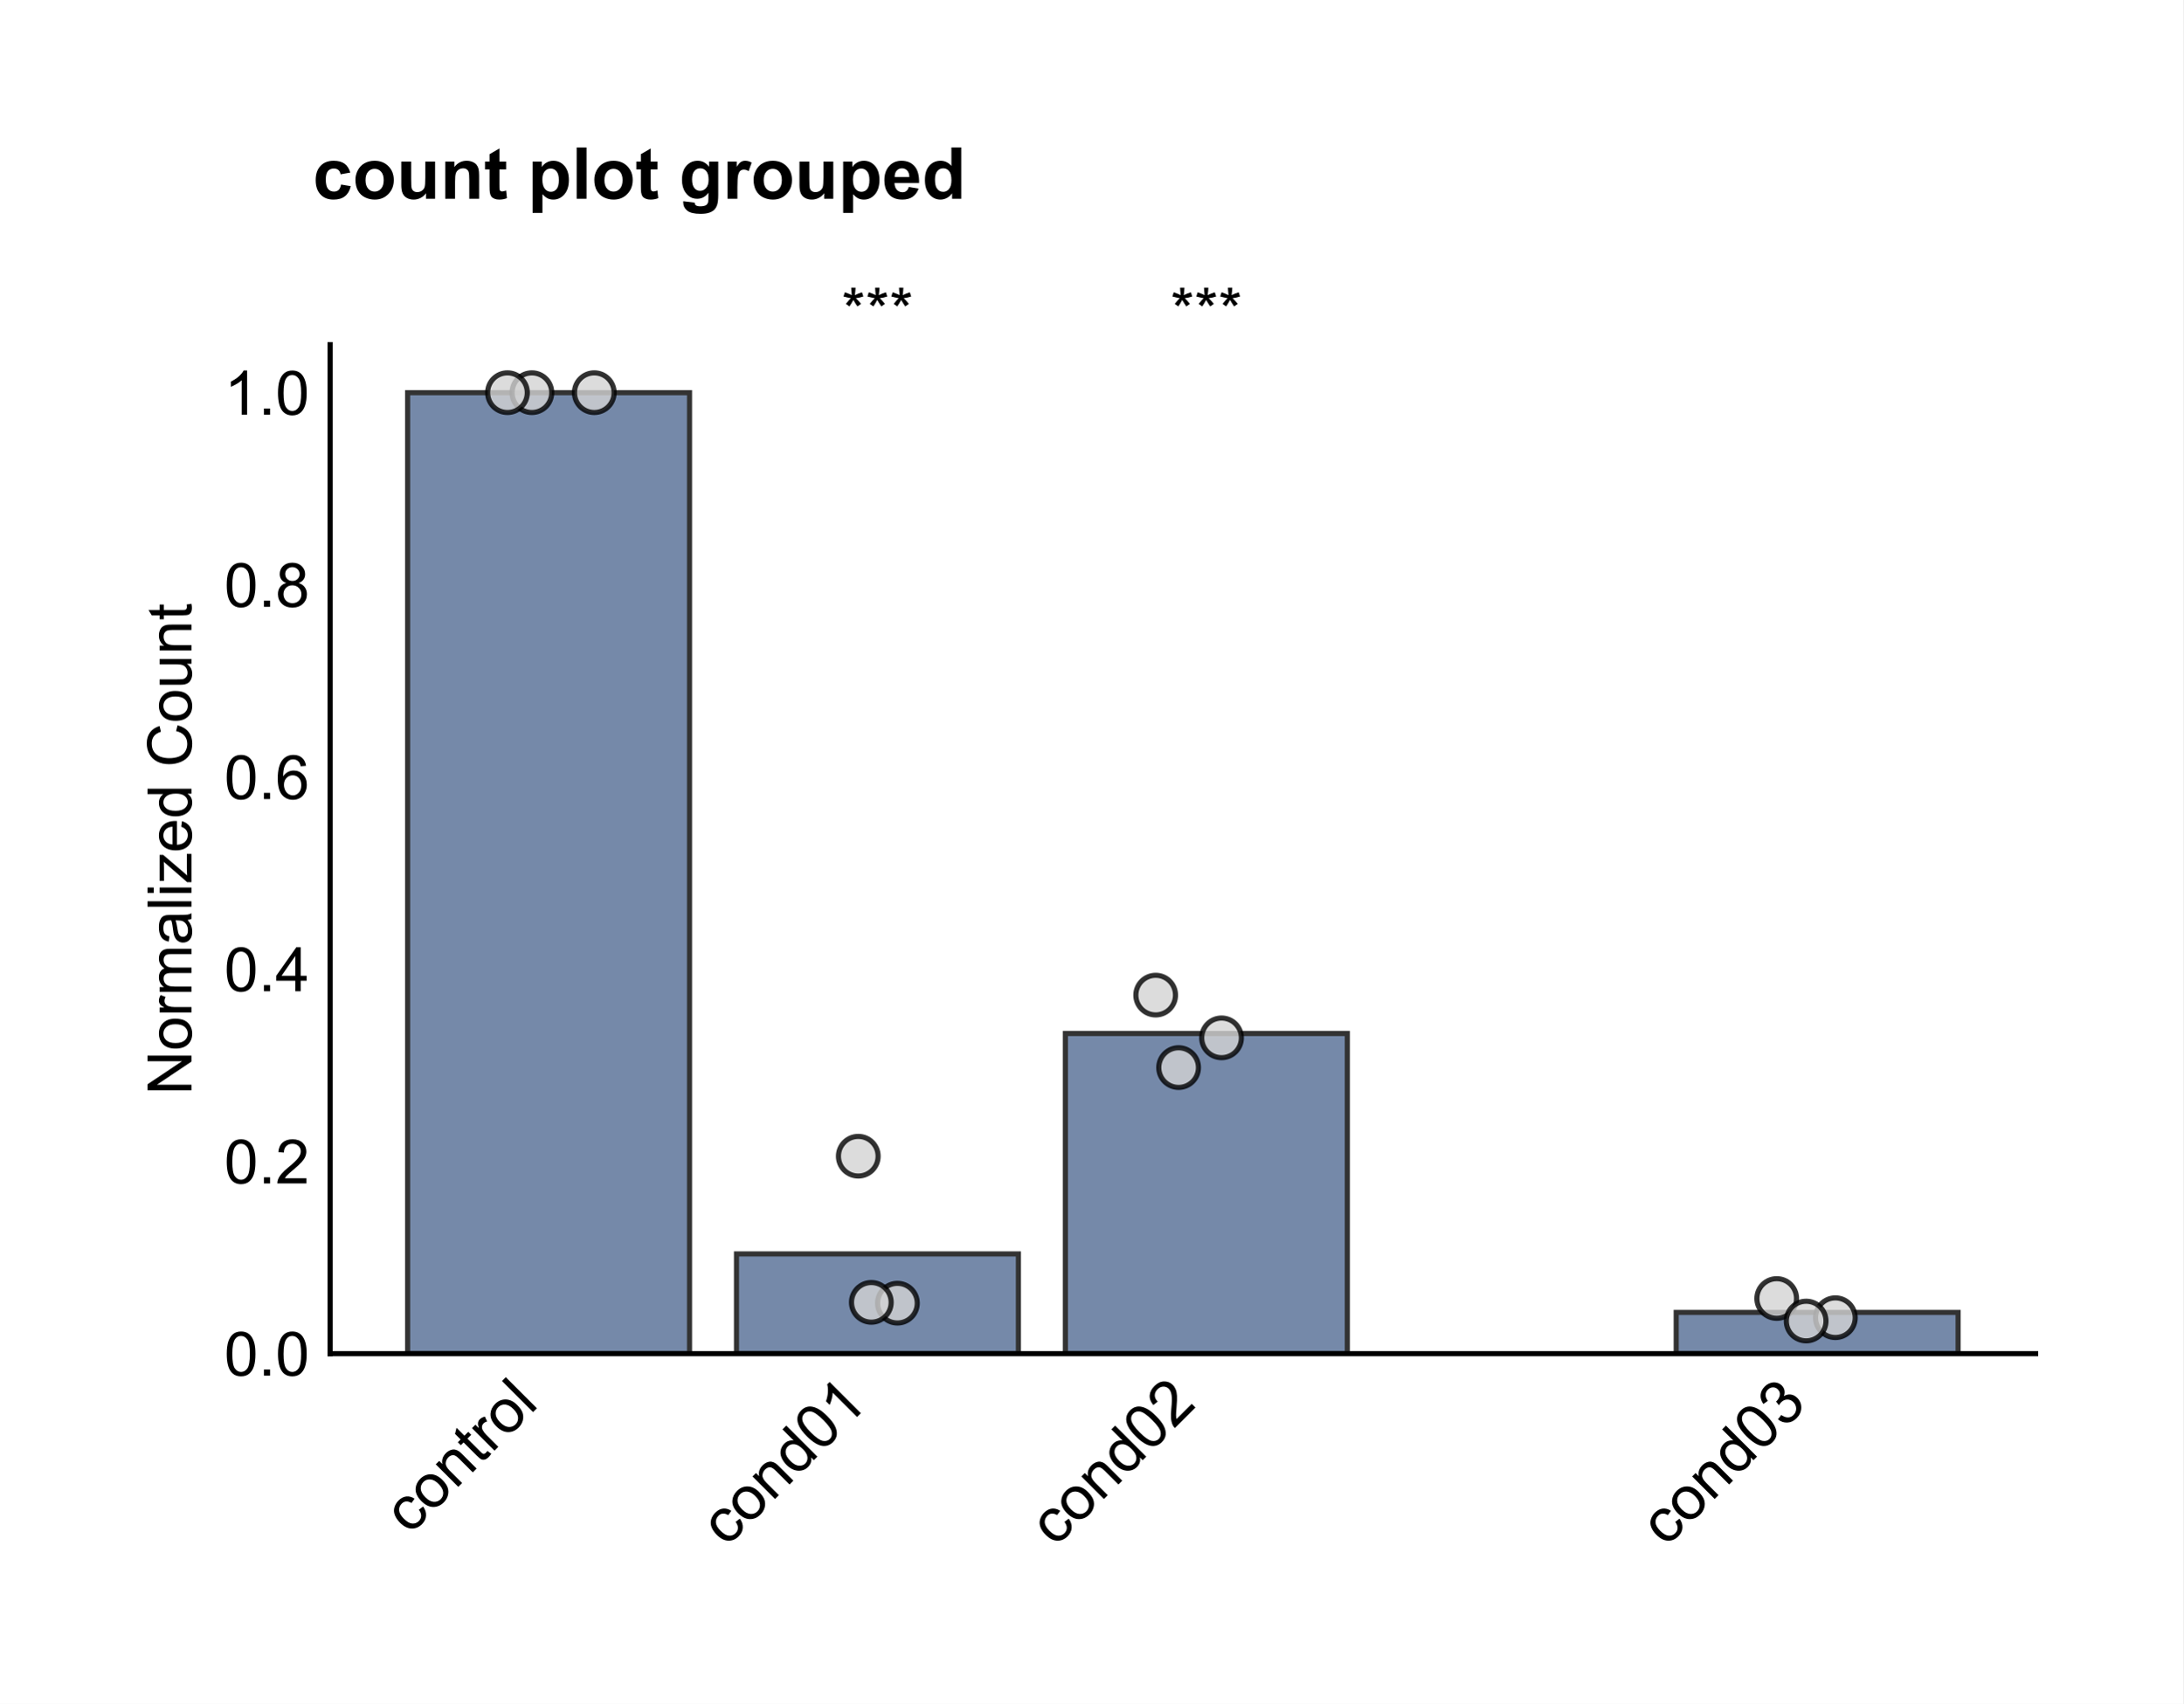
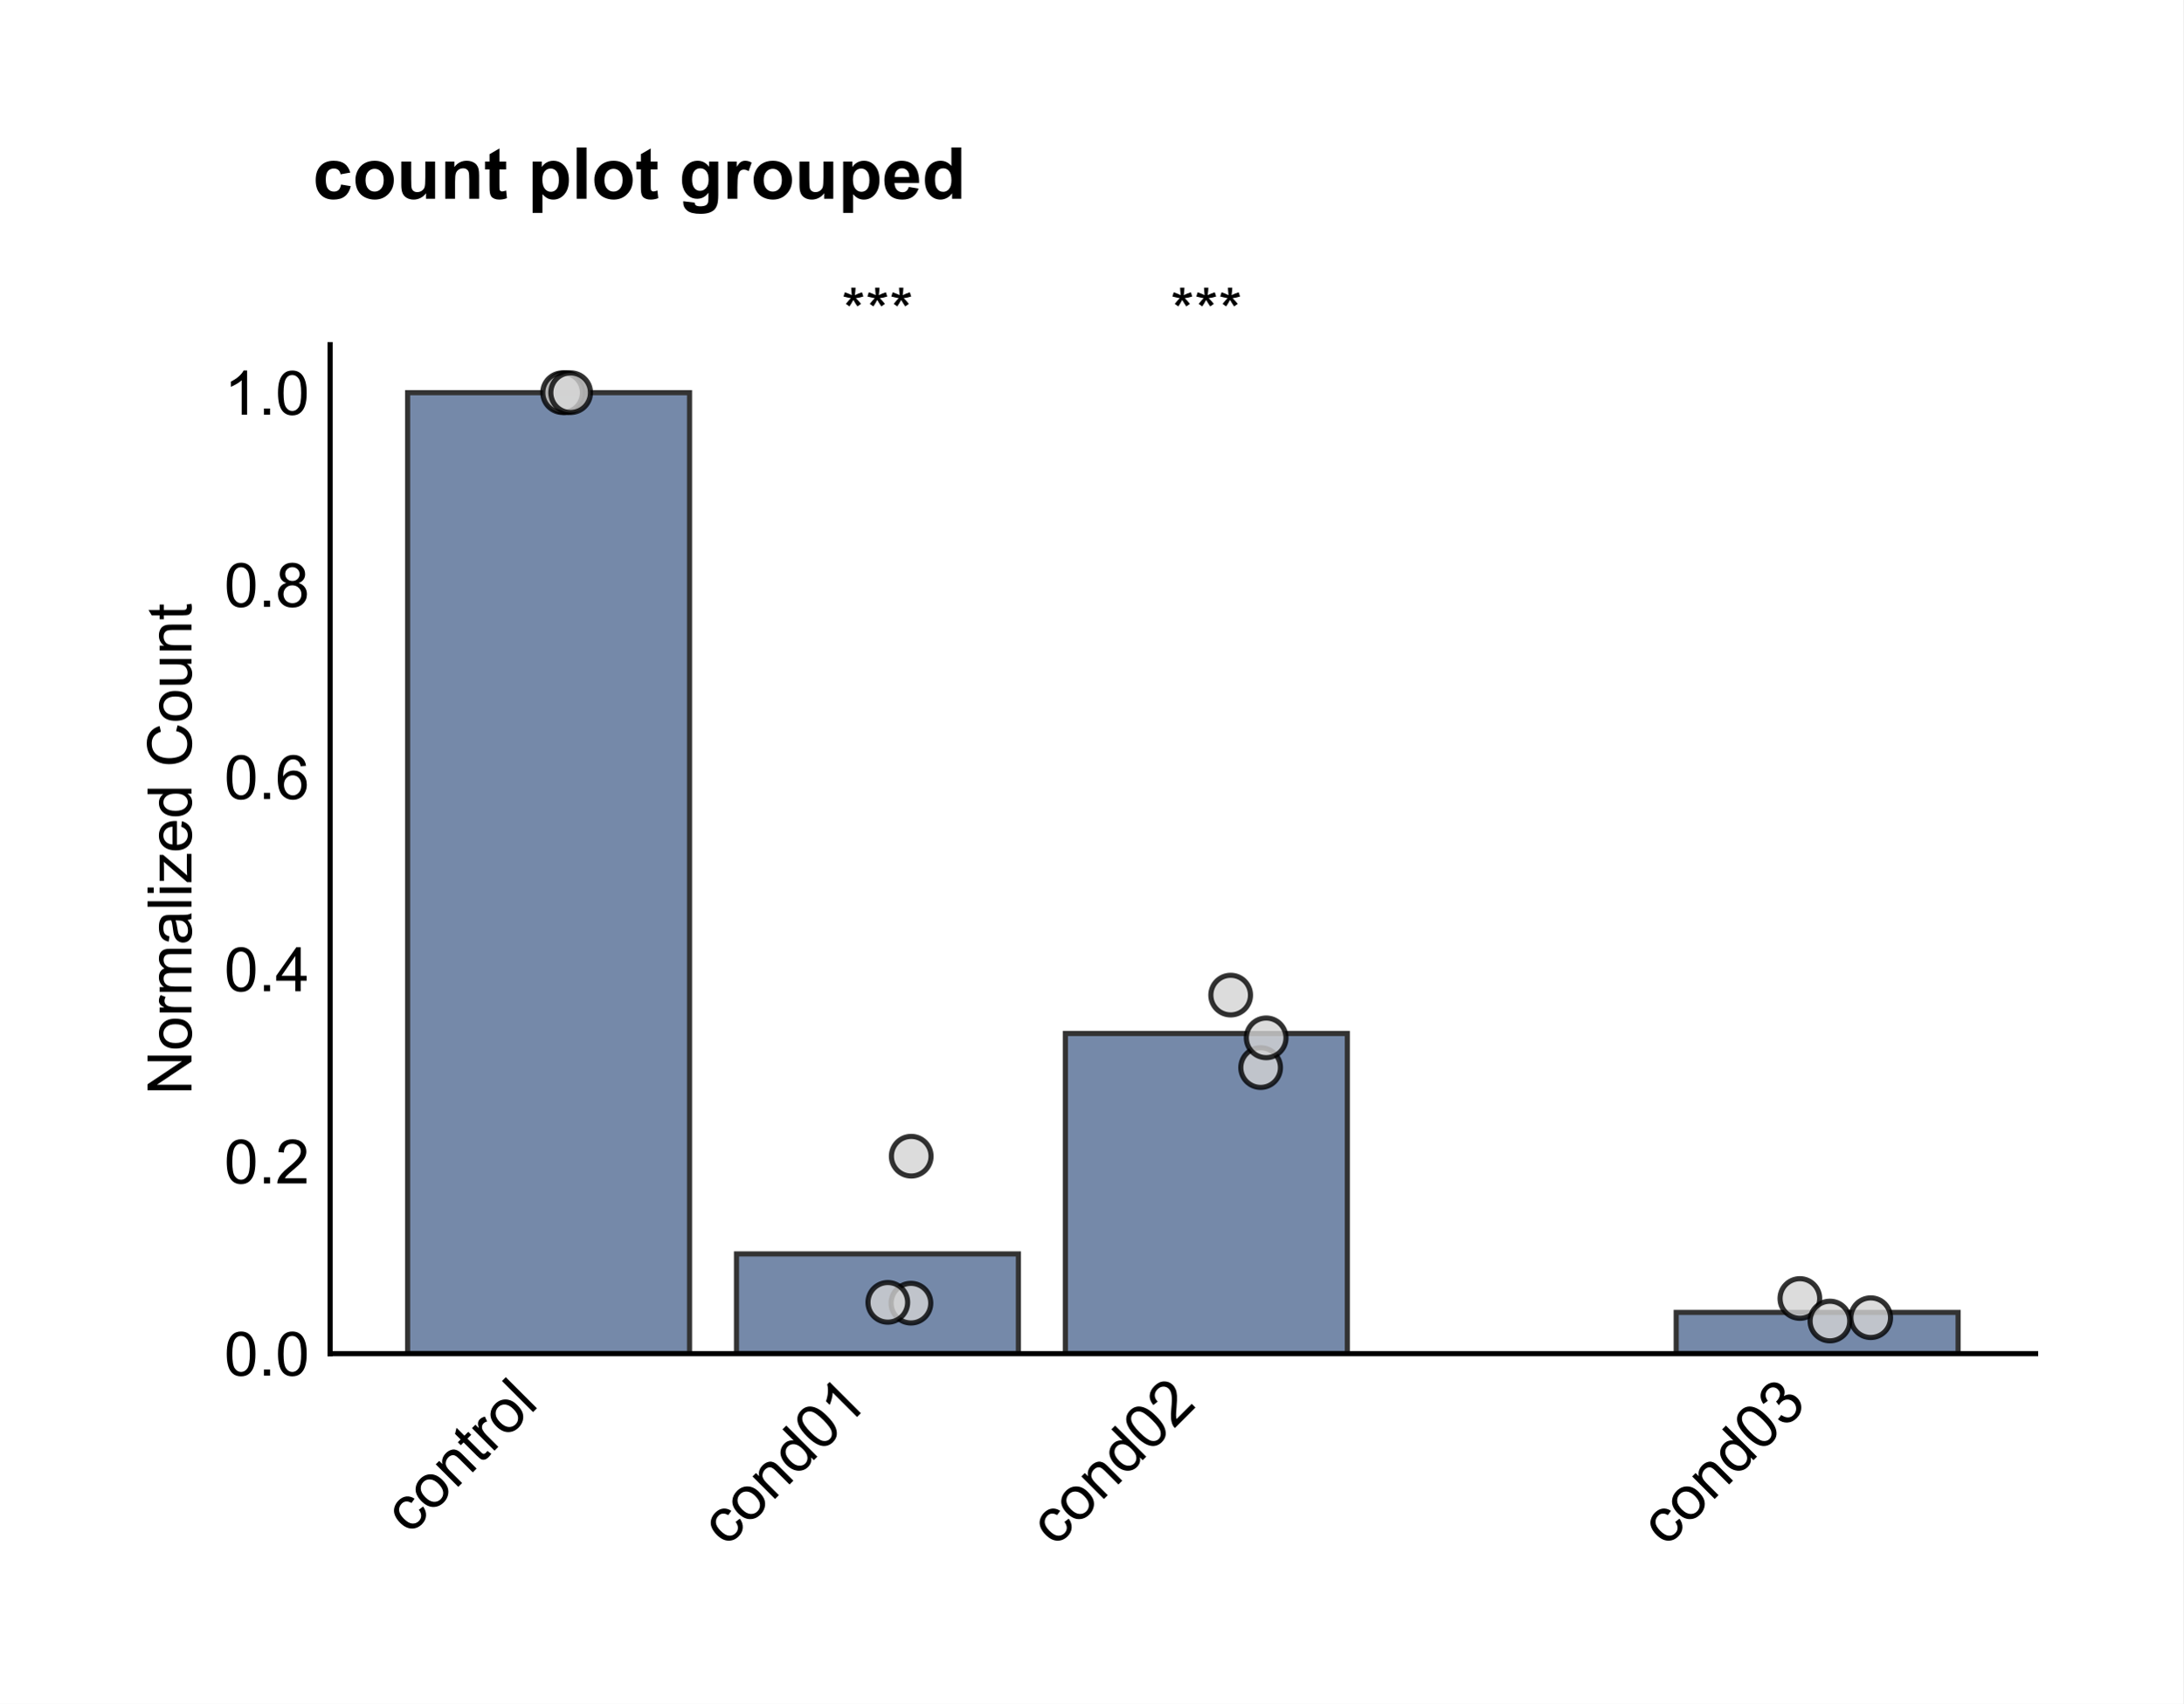
<svg xmlns="http://www.w3.org/2000/svg" xmlns:xlink="http://www.w3.org/1999/xlink" width="213.149pt" height="166.409pt" viewBox="0 0 213.149 166.409" version="1.1">
  <defs>
    <style type="text/css">*{stroke-linejoin: round; stroke-linecap: butt}</style>
  </defs>
  <g id="figure_1">
    <g id="patch_1">
      <path d="M 0 166.409 L 213.149 166.409 L 213.149 0 L 0 0 z " style="fill: #ffffff" />
    </g>
    <g id="axes_1">
      <g id="patch_2">
        <path d="M 32.227 132.211 L 198.749 132.211 L 198.749 33.658 L 32.227 33.658 z " style="fill: #ffffff" />
      </g>
      <g id="patch_3">
-         <path d="M 39.796 132.211 L 67.321 132.211 L 67.321 38.351 L 39.796 38.351 z " clip-path="url(#p07a113eefe)" style="fill: #526c94; opacity: 0.8; stroke: #000000; stroke-width: 0.5; stroke-linejoin: miter" />
+         <path d="M 39.796 132.211 L 67.321 132.211 L 67.321 38.351 L 39.796 38.351 z " clip-path="url(#p069a0d0b6a)" style="fill: #526c94; opacity: 0.8; stroke: #000000; stroke-width: 0.5; stroke-linejoin: miter" />
      </g>
      <g id="patch_4">
-         <path d="M 71.908 132.211 L 99.432 132.211 L 99.432 122.469 L 71.908 122.469 z " clip-path="url(#p07a113eefe)" style="fill: #526c94; opacity: 0.8; stroke: #000000; stroke-width: 0.5; stroke-linejoin: miter" />
+         <path d="M 71.908 132.211 L 99.432 132.211 L 99.432 122.469 L 71.908 122.469 z " clip-path="url(#p069a0d0b6a)" style="fill: #526c94; opacity: 0.8; stroke: #000000; stroke-width: 0.5; stroke-linejoin: miter" />
      </g>
      <g id="patch_5">
-         <path d="M 104.02 132.211 L 131.544 132.211 L 131.544 100.942 L 104.02 100.942 z " clip-path="url(#p07a113eefe)" style="fill: #526c94; opacity: 0.8; stroke: #000000; stroke-width: 0.5; stroke-linejoin: miter" />
+         <path d="M 104.02 132.211 L 131.544 132.211 L 131.544 100.942 L 104.02 100.942 z " clip-path="url(#p069a0d0b6a)" style="fill: #526c94; opacity: 0.8; stroke: #000000; stroke-width: 0.5; stroke-linejoin: miter" />
      </g>
      <g id="patch_6">
-         <path d="M 163.655 132.211 L 191.18 132.211 L 191.18 128.183 L 163.655 128.183 z " clip-path="url(#p07a113eefe)" style="fill: #526c94; opacity: 0.8; stroke: #000000; stroke-width: 0.5; stroke-linejoin: miter" />
+         <path d="M 163.655 132.211 L 191.18 132.211 L 191.18 128.183 L 163.655 128.183 z " clip-path="url(#p069a0d0b6a)" style="fill: #526c94; opacity: 0.8; stroke: #000000; stroke-width: 0.5; stroke-linejoin: miter" />
      </g>
      <g id="matplotlib.axis_1">
        <g id="xtick_1">
          <g id="line2d_1" />
          <g id="text_1">
            <g transform="translate(39.98202 149.9812) rotate(-45) scale(0.06 -0.06)">
              <defs>
                <path id="ArialMT-63" d="M 2588 1216 L 3141 1144 Q 3050 572 2676 248 Q 2303 -75 1759 -75 Q 1078 -75 664 370 Q 250 816 250 1647 Q 250 2184 428 2587 Q 606 2991 970 3192 Q 1334 3394 1763 3394 Q 2303 3394 2647 3120 Q 2991 2847 3088 2344 L 2541 2259 Q 2463 2594 2264 2762 Q 2066 2931 1784 2931 Q 1359 2931 1093 2626 Q 828 2322 828 1663 Q 828 994 1084 691 Q 1341 388 1753 388 Q 2084 388 2306 591 Q 2528 794 2588 1216 z " transform="scale(0.015625)" />
                <path id="ArialMT-6f" d="M 213 1659 Q 213 2581 725 3025 Q 1153 3394 1769 3394 Q 2453 3394 2887 2945 Q 3322 2497 3322 1706 Q 3322 1066 3130 698 Q 2938 331 2570 128 Q 2203 -75 1769 -75 Q 1072 -75 642 372 Q 213 819 213 1659 z M 791 1659 Q 791 1022 1069 705 Q 1347 388 1769 388 Q 2188 388 2466 706 Q 2744 1025 2744 1678 Q 2744 2294 2464 2611 Q 2184 2928 1769 2928 Q 1347 2928 1069 2612 Q 791 2297 791 1659 z " transform="scale(0.015625)" />
                <path id="ArialMT-6e" d="M 422 0 L 422 3319 L 928 3319 L 928 2847 Q 1294 3394 1984 3394 Q 2284 3394 2536 3286 Q 2788 3178 2913 3003 Q 3038 2828 3088 2588 Q 3119 2431 3119 2041 L 3119 0 L 2556 0 L 2556 2019 Q 2556 2363 2490 2533 Q 2425 2703 2258 2804 Q 2091 2906 1866 2906 Q 1506 2906 1245 2678 Q 984 2450 984 1813 L 984 0 L 422 0 z " transform="scale(0.015625)" />
                <path id="ArialMT-74" d="M 1650 503 L 1731 6 Q 1494 -44 1306 -44 Q 1000 -44 831 53 Q 663 150 594 308 Q 525 466 525 972 L 525 2881 L 113 2881 L 113 3319 L 525 3319 L 525 4141 L 1084 4478 L 1084 3319 L 1650 3319 L 1650 2881 L 1084 2881 L 1084 941 Q 1084 700 1114 631 Q 1144 563 1211 522 Q 1278 481 1403 481 Q 1497 481 1650 503 z " transform="scale(0.015625)" />
                <path id="ArialMT-72" d="M 416 0 L 416 3319 L 922 3319 L 922 2816 Q 1116 3169 1280 3281 Q 1444 3394 1641 3394 Q 1925 3394 2219 3213 L 2025 2691 Q 1819 2813 1613 2813 Q 1428 2813 1281 2702 Q 1134 2591 1072 2394 Q 978 2094 978 1738 L 978 0 L 416 0 z " transform="scale(0.015625)" />
                <path id="ArialMT-6c" d="M 409 0 L 409 4581 L 972 4581 L 972 0 L 409 0 z " transform="scale(0.015625)" />
              </defs>
              <use xlink:href="#ArialMT-63" />
              <use xlink:href="#ArialMT-6f" transform="translate(50 0)" />
              <use xlink:href="#ArialMT-6e" transform="translate(105.6152 0)" />
              <use xlink:href="#ArialMT-74" transform="translate(161.2305 0)" />
              <use xlink:href="#ArialMT-72" transform="translate(189.0137 0)" />
              <use xlink:href="#ArialMT-6f" transform="translate(222.3145 0)" />
              <use xlink:href="#ArialMT-6c" transform="translate(277.9297 0)" />
            </g>
          </g>
        </g>
        <g id="xtick_2">
          <g id="line2d_2" />
          <g id="text_2">
            <g transform="translate(70.909 151.1659) rotate(-45) scale(0.06 -0.06)">
              <defs>
                <path id="ArialMT-64" d="M 2575 0 L 2575 419 Q 2259 -75 1647 -75 Q 1250 -75 917 144 Q 584 363 401 755 Q 219 1147 219 1656 Q 219 2153 384 2558 Q 550 2963 881 3178 Q 1213 3394 1622 3394 Q 1922 3394 2156 3267 Q 2391 3141 2538 2938 L 2538 4581 L 3097 4581 L 3097 0 L 2575 0 z M 797 1656 Q 797 1019 1065 703 Q 1334 388 1700 388 Q 2069 388 2326 689 Q 2584 991 2584 1609 Q 2584 2291 2321 2609 Q 2059 2928 1675 2928 Q 1300 2928 1048 2622 Q 797 2316 797 1656 z " transform="scale(0.015625)" />
                <path id="ArialMT-30" d="M 266 2259 Q 266 3072 433 3567 Q 600 4063 929 4331 Q 1259 4600 1759 4600 Q 2128 4600 2406 4451 Q 2684 4303 2865 4023 Q 3047 3744 3150 3342 Q 3253 2941 3253 2259 Q 3253 1453 3087 958 Q 2922 463 2592 192 Q 2263 -78 1759 -78 Q 1097 -78 719 397 Q 266 969 266 2259 z M 844 2259 Q 844 1131 1108 757 Q 1372 384 1759 384 Q 2147 384 2411 759 Q 2675 1134 2675 2259 Q 2675 3391 2411 3762 Q 2147 4134 1753 4134 Q 1366 4134 1134 3806 Q 844 3388 844 2259 z " transform="scale(0.015625)" />
                <path id="ArialMT-31" d="M 2384 0 L 1822 0 L 1822 3584 Q 1619 3391 1289 3197 Q 959 3003 697 2906 L 697 3450 Q 1169 3672 1522 3987 Q 1875 4303 2022 4600 L 2384 4600 L 2384 0 z " transform="scale(0.015625)" />
              </defs>
              <use xlink:href="#ArialMT-63" />
              <use xlink:href="#ArialMT-6f" transform="translate(50 0)" />
              <use xlink:href="#ArialMT-6e" transform="translate(105.6152 0)" />
              <use xlink:href="#ArialMT-64" transform="translate(161.2305 0)" />
              <use xlink:href="#ArialMT-30" transform="translate(216.8457 0)" />
              <use xlink:href="#ArialMT-31" transform="translate(272.4609 0)" />
            </g>
          </g>
        </g>
        <g id="xtick_3">
          <g id="line2d_3" />
          <g id="text_3">
            <g transform="translate(103.0206 151.1659) rotate(-45) scale(0.06 -0.06)">
              <defs>
                <path id="ArialMT-32" d="M 3222 541 L 3222 0 L 194 0 Q 188 203 259 391 Q 375 700 629 1000 Q 884 1300 1366 1694 Q 2113 2306 2375 2664 Q 2638 3022 2638 3341 Q 2638 3675 2398 3904 Q 2159 4134 1775 4134 Q 1369 4134 1125 3890 Q 881 3647 878 3216 L 300 3275 Q 359 3922 746 4261 Q 1134 4600 1788 4600 Q 2447 4600 2831 4234 Q 3216 3869 3216 3328 Q 3216 3053 3103 2787 Q 2991 2522 2730 2228 Q 2469 1934 1863 1422 Q 1356 997 1212 845 Q 1069 694 975 541 L 3222 541 z " transform="scale(0.015625)" />
              </defs>
              <use xlink:href="#ArialMT-63" />
              <use xlink:href="#ArialMT-6f" transform="translate(50 0)" />
              <use xlink:href="#ArialMT-6e" transform="translate(105.6152 0)" />
              <use xlink:href="#ArialMT-64" transform="translate(161.2305 0)" />
              <use xlink:href="#ArialMT-30" transform="translate(216.8457 0)" />
              <use xlink:href="#ArialMT-32" transform="translate(272.4609 0)" />
            </g>
          </g>
        </g>
        <g id="xtick_4">
          <g id="line2d_4" />
          <g id="text_4">
            <g transform="translate(162.6564 151.1659) rotate(-45) scale(0.06 -0.06)">
              <defs>
                <path id="ArialMT-33" d="M 269 1209 L 831 1284 Q 928 806 1161 595 Q 1394 384 1728 384 Q 2125 384 2398 659 Q 2672 934 2672 1341 Q 2672 1728 2419 1979 Q 2166 2231 1775 2231 Q 1616 2231 1378 2169 L 1441 2663 Q 1497 2656 1531 2656 Q 1891 2656 2178 2843 Q 2466 3031 2466 3422 Q 2466 3731 2256 3934 Q 2047 4138 1716 4138 Q 1388 4138 1169 3931 Q 950 3725 888 3313 L 325 3413 Q 428 3978 793 4289 Q 1159 4600 1703 4600 Q 2078 4600 2393 4439 Q 2709 4278 2876 4000 Q 3044 3722 3044 3409 Q 3044 3113 2884 2869 Q 2725 2625 2413 2481 Q 2819 2388 3044 2092 Q 3269 1797 3269 1353 Q 3269 753 2831 336 Q 2394 -81 1725 -81 Q 1122 -81 723 278 Q 325 638 269 1209 z " transform="scale(0.015625)" />
              </defs>
              <use xlink:href="#ArialMT-63" />
              <use xlink:href="#ArialMT-6f" transform="translate(50 0)" />
              <use xlink:href="#ArialMT-6e" transform="translate(105.6152 0)" />
              <use xlink:href="#ArialMT-64" transform="translate(161.2305 0)" />
              <use xlink:href="#ArialMT-30" transform="translate(216.8457 0)" />
              <use xlink:href="#ArialMT-33" transform="translate(272.4609 0)" />
            </g>
          </g>
        </g>
      </g>
      <g id="matplotlib.axis_2">
        <g id="ytick_1">
          <g id="line2d_5" />
          <g id="text_5">
            <g transform="translate(21.88719 134.3585) scale(0.06 -0.06)">
              <defs>
                <path id="ArialMT-2e" d="M 581 0 L 581 641 L 1222 641 L 1222 0 L 581 0 z " transform="scale(0.015625)" />
              </defs>
              <use xlink:href="#ArialMT-30" />
              <use xlink:href="#ArialMT-2e" transform="translate(55.61523 0)" />
              <use xlink:href="#ArialMT-30" transform="translate(83.39844 0)" />
            </g>
          </g>
        </g>
        <g id="ytick_2">
          <g id="line2d_6" />
          <g id="text_6">
            <g transform="translate(21.88719 115.5864) scale(0.06 -0.06)">
              <use xlink:href="#ArialMT-30" />
              <use xlink:href="#ArialMT-2e" transform="translate(55.61523 0)" />
              <use xlink:href="#ArialMT-32" transform="translate(83.39844 0)" />
            </g>
          </g>
        </g>
        <g id="ytick_3">
          <g id="line2d_7" />
          <g id="text_7">
            <g transform="translate(21.88719 96.81431) scale(0.06 -0.06)">
              <defs>
                <path id="ArialMT-34" d="M 2069 0 L 2069 1097 L 81 1097 L 81 1613 L 2172 4581 L 2631 4581 L 2631 1613 L 3250 1613 L 3250 1097 L 2631 1097 L 2631 0 L 2069 0 z M 2069 1613 L 2069 3678 L 634 1613 L 2069 1613 z " transform="scale(0.015625)" />
              </defs>
              <use xlink:href="#ArialMT-30" />
              <use xlink:href="#ArialMT-2e" transform="translate(55.61523 0)" />
              <use xlink:href="#ArialMT-34" transform="translate(83.39844 0)" />
            </g>
          </g>
        </g>
        <g id="ytick_4">
          <g id="line2d_8" />
          <g id="text_8">
            <g transform="translate(21.88719 78.0422) scale(0.06 -0.06)">
              <defs>
                <path id="ArialMT-36" d="M 3184 3459 L 2625 3416 Q 2550 3747 2413 3897 Q 2184 4138 1850 4138 Q 1581 4138 1378 3988 Q 1113 3794 959 3422 Q 806 3050 800 2363 Q 1003 2672 1297 2822 Q 1591 2972 1913 2972 Q 2475 2972 2870 2558 Q 3266 2144 3266 1488 Q 3266 1056 3080 686 Q 2894 316 2569 119 Q 2244 -78 1831 -78 Q 1128 -78 684 439 Q 241 956 241 2144 Q 241 3472 731 4075 Q 1159 4600 1884 4600 Q 2425 4600 2770 4297 Q 3116 3994 3184 3459 z M 888 1484 Q 888 1194 1011 928 Q 1134 663 1356 523 Q 1578 384 1822 384 Q 2178 384 2434 671 Q 2691 959 2691 1453 Q 2691 1928 2437 2201 Q 2184 2475 1800 2475 Q 1419 2475 1153 2201 Q 888 1928 888 1484 z " transform="scale(0.015625)" />
              </defs>
              <use xlink:href="#ArialMT-30" />
              <use xlink:href="#ArialMT-2e" transform="translate(55.61523 0)" />
              <use xlink:href="#ArialMT-36" transform="translate(83.39844 0)" />
            </g>
          </g>
        </g>
        <g id="ytick_5">
          <g id="line2d_9" />
          <g id="text_9">
            <g transform="translate(21.88719 59.27009) scale(0.06 -0.06)">
              <defs>
                <path id="ArialMT-38" d="M 1131 2484 Q 781 2613 612 2850 Q 444 3088 444 3419 Q 444 3919 803 4259 Q 1163 4600 1759 4600 Q 2359 4600 2725 4251 Q 3091 3903 3091 3403 Q 3091 3084 2923 2848 Q 2756 2613 2416 2484 Q 2838 2347 3058 2040 Q 3278 1734 3278 1309 Q 3278 722 2862 322 Q 2447 -78 1769 -78 Q 1091 -78 675 323 Q 259 725 259 1325 Q 259 1772 486 2073 Q 713 2375 1131 2484 z M 1019 3438 Q 1019 3113 1228 2906 Q 1438 2700 1772 2700 Q 2097 2700 2305 2904 Q 2513 3109 2513 3406 Q 2513 3716 2298 3927 Q 2084 4138 1766 4138 Q 1444 4138 1231 3931 Q 1019 3725 1019 3438 z M 838 1322 Q 838 1081 952 856 Q 1066 631 1291 507 Q 1516 384 1775 384 Q 2178 384 2440 643 Q 2703 903 2703 1303 Q 2703 1709 2433 1975 Q 2163 2241 1756 2241 Q 1359 2241 1098 1978 Q 838 1716 838 1322 z " transform="scale(0.015625)" />
              </defs>
              <use xlink:href="#ArialMT-30" />
              <use xlink:href="#ArialMT-2e" transform="translate(55.61523 0)" />
              <use xlink:href="#ArialMT-38" transform="translate(83.39844 0)" />
            </g>
          </g>
        </g>
        <g id="ytick_6">
          <g id="line2d_10" />
          <g id="text_10">
            <g transform="translate(21.88719 40.49797) scale(0.06 -0.06)">
              <use xlink:href="#ArialMT-31" />
              <use xlink:href="#ArialMT-2e" transform="translate(55.61523 0)" />
              <use xlink:href="#ArialMT-30" transform="translate(83.39844 0)" />
            </g>
          </g>
        </g>
        <g id="text_11">
          <g transform="translate(18.69469 106.9433) rotate(-90) scale(0.06 -0.06)">
            <defs>
              <path id="ArialMT-4e" d="M 488 0 L 488 4581 L 1109 4581 L 3516 984 L 3516 4581 L 4097 4581 L 4097 0 L 3475 0 L 1069 3600 L 1069 0 L 488 0 z " transform="scale(0.015625)" />
              <path id="ArialMT-6d" d="M 422 0 L 422 3319 L 925 3319 L 925 2853 Q 1081 3097 1340 3245 Q 1600 3394 1931 3394 Q 2300 3394 2536 3241 Q 2772 3088 2869 2813 Q 3263 3394 3894 3394 Q 4388 3394 4653 3120 Q 4919 2847 4919 2278 L 4919 0 L 4359 0 L 4359 2091 Q 4359 2428 4304 2576 Q 4250 2725 4106 2815 Q 3963 2906 3769 2906 Q 3419 2906 3187 2673 Q 2956 2441 2956 1928 L 2956 0 L 2394 0 L 2394 2156 Q 2394 2531 2256 2718 Q 2119 2906 1806 2906 Q 1569 2906 1367 2781 Q 1166 2656 1075 2415 Q 984 2175 984 1722 L 984 0 L 422 0 z " transform="scale(0.015625)" />
              <path id="ArialMT-61" d="M 2588 409 Q 2275 144 1986 34 Q 1697 -75 1366 -75 Q 819 -75 525 192 Q 231 459 231 875 Q 231 1119 342 1320 Q 453 1522 633 1644 Q 813 1766 1038 1828 Q 1203 1872 1538 1913 Q 2219 1994 2541 2106 Q 2544 2222 2544 2253 Q 2544 2597 2384 2738 Q 2169 2928 1744 2928 Q 1347 2928 1158 2789 Q 969 2650 878 2297 L 328 2372 Q 403 2725 575 2942 Q 747 3159 1072 3276 Q 1397 3394 1825 3394 Q 2250 3394 2515 3294 Q 2781 3194 2906 3042 Q 3031 2891 3081 2659 Q 3109 2516 3109 2141 L 3109 1391 Q 3109 606 3145 398 Q 3181 191 3288 0 L 2700 0 Q 2613 175 2588 409 z M 2541 1666 Q 2234 1541 1622 1453 Q 1275 1403 1131 1340 Q 988 1278 909 1158 Q 831 1038 831 891 Q 831 666 1001 516 Q 1172 366 1500 366 Q 1825 366 2078 508 Q 2331 650 2450 897 Q 2541 1088 2541 1459 L 2541 1666 z " transform="scale(0.015625)" />
              <path id="ArialMT-69" d="M 425 3934 L 425 4581 L 988 4581 L 988 3934 L 425 3934 z M 425 0 L 425 3319 L 988 3319 L 988 0 L 425 0 z " transform="scale(0.015625)" />
              <path id="ArialMT-7a" d="M 125 0 L 125 456 L 2238 2881 Q 1878 2863 1603 2863 L 250 2863 L 250 3319 L 2963 3319 L 2963 2947 L 1166 841 L 819 456 Q 1197 484 1528 484 L 3063 484 L 3063 0 L 125 0 z " transform="scale(0.015625)" />
              <path id="ArialMT-65" d="M 2694 1069 L 3275 997 Q 3138 488 2766 206 Q 2394 -75 1816 -75 Q 1088 -75 661 373 Q 234 822 234 1631 Q 234 2469 665 2931 Q 1097 3394 1784 3394 Q 2450 3394 2872 2941 Q 3294 2488 3294 1666 Q 3294 1616 3291 1516 L 816 1516 Q 847 969 1125 678 Q 1403 388 1819 388 Q 2128 388 2347 550 Q 2566 713 2694 1069 z M 847 1978 L 2700 1978 Q 2663 2397 2488 2606 Q 2219 2931 1791 2931 Q 1403 2931 1139 2672 Q 875 2413 847 1978 z " transform="scale(0.015625)" />
              <path id="ArialMT-20" transform="scale(0.015625)" />
              <path id="ArialMT-43" d="M 3763 1606 L 4369 1453 Q 4178 706 3683 314 Q 3188 -78 2472 -78 Q 1731 -78 1267 223 Q 803 525 561 1097 Q 319 1669 319 2325 Q 319 3041 592 3573 Q 866 4106 1370 4382 Q 1875 4659 2481 4659 Q 3169 4659 3637 4309 Q 4106 3959 4291 3325 L 3694 3184 Q 3534 3684 3231 3912 Q 2928 4141 2469 4141 Q 1941 4141 1586 3887 Q 1231 3634 1087 3207 Q 944 2781 944 2328 Q 944 1744 1114 1308 Q 1284 872 1643 656 Q 2003 441 2422 441 Q 2931 441 3284 734 Q 3638 1028 3763 1606 z " transform="scale(0.015625)" />
              <path id="ArialMT-75" d="M 2597 0 L 2597 488 Q 2209 -75 1544 -75 Q 1250 -75 995 37 Q 741 150 617 320 Q 494 491 444 738 Q 409 903 409 1263 L 409 3319 L 972 3319 L 972 1478 Q 972 1038 1006 884 Q 1059 663 1231 536 Q 1403 409 1656 409 Q 1909 409 2131 539 Q 2353 669 2445 892 Q 2538 1116 2538 1541 L 2538 3319 L 3100 3319 L 3100 0 L 2597 0 z " transform="scale(0.015625)" />
            </defs>
            <use xlink:href="#ArialMT-4e" />
            <use xlink:href="#ArialMT-6f" transform="translate(72.2168 0)" />
            <use xlink:href="#ArialMT-72" transform="translate(127.832 0)" />
            <use xlink:href="#ArialMT-6d" transform="translate(161.1328 0)" />
            <use xlink:href="#ArialMT-61" transform="translate(244.4336 0)" />
            <use xlink:href="#ArialMT-6c" transform="translate(300.0488 0)" />
            <use xlink:href="#ArialMT-69" transform="translate(322.2656 0)" />
            <use xlink:href="#ArialMT-7a" transform="translate(344.4824 0)" />
            <use xlink:href="#ArialMT-65" transform="translate(394.4824 0)" />
            <use xlink:href="#ArialMT-64" transform="translate(450.0977 0)" />
            <use xlink:href="#ArialMT-20" transform="translate(505.7129 0)" />
            <use xlink:href="#ArialMT-43" transform="translate(533.4961 0)" />
            <use xlink:href="#ArialMT-6f" transform="translate(605.7129 0)" />
            <use xlink:href="#ArialMT-75" transform="translate(661.3281 0)" />
            <use xlink:href="#ArialMT-6e" transform="translate(716.9434 0)" />
            <use xlink:href="#ArialMT-74" transform="translate(772.5586 0)" />
          </g>
        </g>
      </g>
      <g id="patch_7">
        <path d="M 32.227 132.211 L 32.227 33.658 " style="fill: none; stroke: #000000; stroke-width: 0.5; stroke-linejoin: miter; stroke-linecap: square" />
      </g>
      <g id="patch_8">
        <path d="M 32.227 132.211 L 198.749 132.211 " style="fill: none; stroke: #000000; stroke-width: 0.5; stroke-linejoin: miter; stroke-linecap: square" />
      </g>
      <g id="PathCollection_1">
        <defs>
-           <path id="mdf4a3538d0" d="M 0 1.936 C 0.514 1.936 1.006 1.732 1.369 1.369 C 1.732 1.006 1.936 0.514 1.936 0 C 1.936 -0.514 1.732 -1.006 1.369 -1.369 C 1.006 -1.732 0.514 -1.936 0 -1.936 C -0.514 -1.936 -1.006 -1.732 -1.369 -1.369 C -1.732 -1.006 -1.936 -0.514 -1.936 0 C -1.936 0.514 -1.732 1.006 -1.369 1.369 C -1.006 1.732 -0.514 1.936 0 1.936 z " style="stroke: #000000; stroke-opacity: 0.8; stroke-width: 0.5" />
+           <path id="m7519132d87" d="M 0 1.936 C 0.514 1.936 1.006 1.732 1.369 1.369 C 1.732 1.006 1.936 0.514 1.936 0 C 1.936 -0.514 1.732 -1.006 1.369 -1.369 C 1.006 -1.732 0.514 -1.936 0 -1.936 C -0.514 -1.936 -1.006 -1.732 -1.369 -1.369 C -1.732 -1.006 -1.936 -0.514 -1.936 0 C -1.936 0.514 -1.732 1.006 -1.369 1.369 C -1.006 1.732 -0.514 1.936 0 1.936 z " style="stroke: #000000; stroke-opacity: 0.8; stroke-width: 0.5" />
        </defs>
-         <g clip-path="url(#p07a113eefe)">
-           <use xlink:href="#mdf4a3538d0" x="58.021" y="38.351" style="fill: #d3d3d3; fill-opacity: 0.8; stroke: #000000; stroke-opacity: 0.8; stroke-width: 0.5" />
-           <use xlink:href="#mdf4a3538d0" x="51.93" y="38.351" style="fill: #d3d3d3; fill-opacity: 0.8; stroke: #000000; stroke-opacity: 0.8; stroke-width: 0.5" />
-           <use xlink:href="#mdf4a3538d0" x="49.545" y="38.351" style="fill: #d3d3d3; fill-opacity: 0.8; stroke: #000000; stroke-opacity: 0.8; stroke-width: 0.5" />
+         <g clip-path="url(#p069a0d0b6a)">
+           <use xlink:href="#m7519132d87" x="55.234" y="38.351" style="fill: #d3d3d3; fill-opacity: 0.8; stroke: #000000; stroke-opacity: 0.8; stroke-width: 0.5" />
+           <use xlink:href="#m7519132d87" x="54.929" y="38.351" style="fill: #d3d3d3; fill-opacity: 0.8; stroke: #000000; stroke-opacity: 0.8; stroke-width: 0.5" />
+           <use xlink:href="#m7519132d87" x="55.714" y="38.351" style="fill: #d3d3d3; fill-opacity: 0.8; stroke: #000000; stroke-opacity: 0.8; stroke-width: 0.5" />
        </g>
      </g>
      <g id="PathCollection_2">
-         <g clip-path="url(#p07a113eefe)">
-           <use xlink:href="#mdf4a3538d0" x="83.798" y="112.927" style="fill: #d3d3d3; fill-opacity: 0.8; stroke: #000000; stroke-opacity: 0.8; stroke-width: 0.5" />
-           <use xlink:href="#mdf4a3538d0" x="87.62" y="127.28" style="fill: #d3d3d3; fill-opacity: 0.8; stroke: #000000; stroke-opacity: 0.8; stroke-width: 0.5" />
-           <use xlink:href="#mdf4a3538d0" x="85.072" y="127.201" style="fill: #d3d3d3; fill-opacity: 0.8; stroke: #000000; stroke-opacity: 0.8; stroke-width: 0.5" />
+         <g clip-path="url(#p069a0d0b6a)">
+           <use xlink:href="#m7519132d87" x="88.967" y="112.927" style="fill: #d3d3d3; fill-opacity: 0.8; stroke: #000000; stroke-opacity: 0.8; stroke-width: 0.5" />
+           <use xlink:href="#m7519132d87" x="88.938" y="127.28" style="fill: #d3d3d3; fill-opacity: 0.8; stroke: #000000; stroke-opacity: 0.8; stroke-width: 0.5" />
+           <use xlink:href="#m7519132d87" x="86.682" y="127.201" style="fill: #d3d3d3; fill-opacity: 0.8; stroke: #000000; stroke-opacity: 0.8; stroke-width: 0.5" />
        </g>
      </g>
      <g id="PathCollection_3">
-         <g clip-path="url(#p07a113eefe)">
-           <use xlink:href="#mdf4a3538d0" x="115.074" y="104.27" style="fill: #d3d3d3; fill-opacity: 0.8; stroke: #000000; stroke-opacity: 0.8; stroke-width: 0.5" />
-           <use xlink:href="#mdf4a3538d0" x="112.835" y="97.191" style="fill: #d3d3d3; fill-opacity: 0.8; stroke: #000000; stroke-opacity: 0.8; stroke-width: 0.5" />
-           <use xlink:href="#mdf4a3538d0" x="119.266" y="101.366" style="fill: #d3d3d3; fill-opacity: 0.8; stroke: #000000; stroke-opacity: 0.8; stroke-width: 0.5" />
+         <g clip-path="url(#p069a0d0b6a)">
+           <use xlink:href="#m7519132d87" x="123.083" y="104.27" style="fill: #d3d3d3; fill-opacity: 0.8; stroke: #000000; stroke-opacity: 0.8; stroke-width: 0.5" />
+           <use xlink:href="#m7519132d87" x="120.157" y="97.191" style="fill: #d3d3d3; fill-opacity: 0.8; stroke: #000000; stroke-opacity: 0.8; stroke-width: 0.5" />
+           <use xlink:href="#m7519132d87" x="123.623" y="101.366" style="fill: #d3d3d3; fill-opacity: 0.8; stroke: #000000; stroke-opacity: 0.8; stroke-width: 0.5" />
        </g>
      </g>
      <g id="PathCollection_4">
-         <g clip-path="url(#p07a113eefe)">
-           <use xlink:href="#mdf4a3538d0" x="173.471" y="126.824" style="fill: #d3d3d3; fill-opacity: 0.8; stroke: #000000; stroke-opacity: 0.8; stroke-width: 0.5" />
-           <use xlink:href="#mdf4a3538d0" x="179.198" y="128.699" style="fill: #d3d3d3; fill-opacity: 0.8; stroke: #000000; stroke-opacity: 0.8; stroke-width: 0.5" />
-           <use xlink:href="#mdf4a3538d0" x="176.345" y="129.025" style="fill: #d3d3d3; fill-opacity: 0.8; stroke: #000000; stroke-opacity: 0.8; stroke-width: 0.5" />
+         <g clip-path="url(#p069a0d0b6a)">
+           <use xlink:href="#m7519132d87" x="175.732" y="126.824" style="fill: #d3d3d3; fill-opacity: 0.8; stroke: #000000; stroke-opacity: 0.8; stroke-width: 0.5" />
+           <use xlink:href="#m7519132d87" x="182.649" y="128.699" style="fill: #d3d3d3; fill-opacity: 0.8; stroke: #000000; stroke-opacity: 0.8; stroke-width: 0.5" />
+           <use xlink:href="#m7519132d87" x="178.666" y="129.025" style="fill: #d3d3d3; fill-opacity: 0.8; stroke: #000000; stroke-opacity: 0.8; stroke-width: 0.5" />
        </g>
      </g>
      <g id="text_12">
        <g transform="translate(82.1671 32.4651) scale(0.06 -0.06)">
          <defs>
            <path id="ArialMT-2a" d="M 200 3741 L 344 4184 Q 841 4009 1066 3881 Q 1006 4447 1003 4659 L 1456 4659 Q 1447 4350 1384 3884 Q 1706 4047 2122 4184 L 2266 3741 Q 1869 3609 1488 3566 Q 1678 3400 2025 2975 L 1650 2709 Q 1469 2956 1222 3381 Q 991 2941 816 2709 L 447 2975 Q 809 3422 966 3566 Q 563 3644 200 3741 z " transform="scale(0.015625)" />
          </defs>
          <use xlink:href="#ArialMT-2a" />
          <use xlink:href="#ArialMT-2a" transform="translate(38.91602 0)" />
          <use xlink:href="#ArialMT-2a" transform="translate(77.83203 0)" />
        </g>
      </g>
      <g id="text_13">
        <g transform="translate(114.2787 32.4651) scale(0.06 -0.06)">
          <use xlink:href="#ArialMT-2a" />
          <use xlink:href="#ArialMT-2a" transform="translate(38.91602 0)" />
          <use xlink:href="#ArialMT-2a" transform="translate(77.83203 0)" />
        </g>
      </g>
    </g>
    <g id="text_14">
      <g transform="translate(30.52799 19.41047) scale(0.07 -0.07)">
        <defs>
          <path id="Arial-BoldMT-63" d="M 3353 2338 L 2488 2181 Q 2444 2441 2289 2572 Q 2134 2703 1888 2703 Q 1559 2703 1364 2476 Q 1169 2250 1169 1719 Q 1169 1128 1367 884 Q 1566 641 1900 641 Q 2150 641 2309 783 Q 2469 925 2534 1272 L 3397 1125 Q 3263 531 2881 228 Q 2500 -75 1859 -75 Q 1131 -75 698 384 Q 266 844 266 1656 Q 266 2478 700 2936 Q 1134 3394 1875 3394 Q 2481 3394 2839 3133 Q 3197 2872 3353 2338 z " transform="scale(0.015625)" />
          <path id="Arial-BoldMT-6f" d="M 256 1706 Q 256 2144 472 2553 Q 688 2963 1083 3178 Q 1478 3394 1966 3394 Q 2719 3394 3200 2905 Q 3681 2416 3681 1669 Q 3681 916 3195 420 Q 2709 -75 1972 -75 Q 1516 -75 1102 131 Q 688 338 472 736 Q 256 1134 256 1706 z M 1156 1659 Q 1156 1166 1390 903 Q 1625 641 1969 641 Q 2313 641 2545 903 Q 2778 1166 2778 1666 Q 2778 2153 2545 2415 Q 2313 2678 1969 2678 Q 1625 2678 1390 2415 Q 1156 2153 1156 1659 z " transform="scale(0.015625)" />
          <path id="Arial-BoldMT-75" d="M 2644 0 L 2644 497 Q 2463 231 2167 78 Q 1872 -75 1544 -75 Q 1209 -75 943 72 Q 678 219 559 484 Q 441 750 441 1219 L 441 3319 L 1319 3319 L 1319 1794 Q 1319 1094 1367 936 Q 1416 778 1544 686 Q 1672 594 1869 594 Q 2094 594 2272 717 Q 2450 841 2515 1023 Q 2581 1206 2581 1919 L 2581 3319 L 3459 3319 L 3459 0 L 2644 0 z " transform="scale(0.015625)" />
          <path id="Arial-BoldMT-6e" d="M 3478 0 L 2600 0 L 2600 1694 Q 2600 2231 2544 2389 Q 2488 2547 2361 2634 Q 2234 2722 2056 2722 Q 1828 2722 1647 2597 Q 1466 2472 1398 2265 Q 1331 2059 1331 1503 L 1331 0 L 453 0 L 453 3319 L 1269 3319 L 1269 2831 Q 1703 3394 2363 3394 Q 2653 3394 2893 3289 Q 3134 3184 3257 3021 Q 3381 2859 3429 2653 Q 3478 2447 3478 2063 L 3478 0 z " transform="scale(0.015625)" />
          <path id="Arial-BoldMT-74" d="M 1981 3319 L 1981 2619 L 1381 2619 L 1381 1281 Q 1381 875 1398 808 Q 1416 741 1477 697 Q 1538 653 1625 653 Q 1747 653 1978 738 L 2053 56 Q 1747 -75 1359 -75 Q 1122 -75 931 4 Q 741 84 652 211 Q 563 338 528 553 Q 500 706 500 1172 L 500 2619 L 97 2619 L 97 3319 L 500 3319 L 500 3978 L 1381 4491 L 1381 3319 L 1981 3319 z " transform="scale(0.015625)" />
          <path id="Arial-BoldMT-20" transform="scale(0.015625)" />
          <path id="Arial-BoldMT-70" d="M 434 3319 L 1253 3319 L 1253 2831 Q 1413 3081 1684 3237 Q 1956 3394 2288 3394 Q 2866 3394 3269 2941 Q 3672 2488 3672 1678 Q 3672 847 3265 386 Q 2859 -75 2281 -75 Q 2006 -75 1782 34 Q 1559 144 1313 409 L 1313 -1263 L 434 -1263 L 434 3319 z M 1303 1716 Q 1303 1156 1525 889 Q 1747 622 2066 622 Q 2372 622 2575 867 Q 2778 1113 2778 1672 Q 2778 2194 2568 2447 Q 2359 2700 2050 2700 Q 1728 2700 1515 2451 Q 1303 2203 1303 1716 z " transform="scale(0.015625)" />
          <path id="Arial-BoldMT-6c" d="M 459 0 L 459 4581 L 1338 4581 L 1338 0 L 459 0 z " transform="scale(0.015625)" />
          <path id="Arial-BoldMT-67" d="M 378 -219 L 1381 -341 Q 1406 -516 1497 -581 Q 1622 -675 1891 -675 Q 2234 -675 2406 -572 Q 2522 -503 2581 -350 Q 2622 -241 2622 53 L 2622 538 Q 2228 0 1628 0 Q 959 0 569 566 Q 263 1013 263 1678 Q 263 2513 664 2953 Q 1066 3394 1663 3394 Q 2278 3394 2678 2853 L 2678 3319 L 3500 3319 L 3500 341 Q 3500 -247 3403 -537 Q 3306 -828 3131 -993 Q 2956 -1159 2664 -1253 Q 2372 -1347 1925 -1347 Q 1081 -1347 728 -1058 Q 375 -769 375 -325 Q 375 -281 378 -219 z M 1163 1728 Q 1163 1200 1367 954 Q 1572 709 1872 709 Q 2194 709 2416 961 Q 2638 1213 2638 1706 Q 2638 2222 2425 2472 Q 2213 2722 1888 2722 Q 1572 2722 1367 2476 Q 1163 2231 1163 1728 z " transform="scale(0.015625)" />
          <path id="Arial-BoldMT-72" d="M 1300 0 L 422 0 L 422 3319 L 1238 3319 L 1238 2847 Q 1447 3181 1614 3287 Q 1781 3394 1994 3394 Q 2294 3394 2572 3228 L 2300 2463 Q 2078 2606 1888 2606 Q 1703 2606 1575 2504 Q 1447 2403 1373 2137 Q 1300 1872 1300 1025 L 1300 0 z " transform="scale(0.015625)" />
          <path id="Arial-BoldMT-65" d="M 2381 1056 L 3256 909 Q 3088 428 2723 176 Q 2359 -75 1813 -75 Q 947 -75 531 491 Q 203 944 203 1634 Q 203 2459 634 2926 Q 1066 3394 1725 3394 Q 2466 3394 2894 2905 Q 3322 2416 3303 1406 L 1103 1406 Q 1113 1016 1316 798 Q 1519 581 1822 581 Q 2028 581 2168 693 Q 2309 806 2381 1056 z M 2431 1944 Q 2422 2325 2234 2523 Q 2047 2722 1778 2722 Q 1491 2722 1303 2513 Q 1116 2303 1119 1944 L 2431 1944 z " transform="scale(0.015625)" />
          <path id="Arial-BoldMT-64" d="M 3503 0 L 2688 0 L 2688 488 Q 2484 203 2207 64 Q 1931 -75 1650 -75 Q 1078 -75 670 386 Q 263 847 263 1672 Q 263 2516 659 2955 Q 1056 3394 1663 3394 Q 2219 3394 2625 2931 L 2625 4581 L 3503 4581 L 3503 0 z M 1159 1731 Q 1159 1200 1306 963 Q 1519 619 1900 619 Q 2203 619 2415 876 Q 2628 1134 2628 1647 Q 2628 2219 2422 2470 Q 2216 2722 1894 2722 Q 1581 2722 1370 2473 Q 1159 2225 1159 1731 z " transform="scale(0.015625)" />
        </defs>
        <use xlink:href="#Arial-BoldMT-63" />
        <use xlink:href="#Arial-BoldMT-6f" transform="translate(55.61523 0)" />
        <use xlink:href="#Arial-BoldMT-75" transform="translate(116.6992 0)" />
        <use xlink:href="#Arial-BoldMT-6e" transform="translate(177.7832 0)" />
        <use xlink:href="#Arial-BoldMT-74" transform="translate(238.8672 0)" />
        <use xlink:href="#Arial-BoldMT-20" transform="translate(272.168 0)" />
        <use xlink:href="#Arial-BoldMT-70" transform="translate(299.9512 0)" />
        <use xlink:href="#Arial-BoldMT-6c" transform="translate(361.0352 0)" />
        <use xlink:href="#Arial-BoldMT-6f" transform="translate(388.8184 0)" />
        <use xlink:href="#Arial-BoldMT-74" transform="translate(449.9023 0)" />
        <use xlink:href="#Arial-BoldMT-20" transform="translate(483.2031 0)" />
        <use xlink:href="#Arial-BoldMT-67" transform="translate(510.9863 0)" />
        <use xlink:href="#Arial-BoldMT-72" transform="translate(572.0703 0)" />
        <use xlink:href="#Arial-BoldMT-6f" transform="translate(610.9863 0)" />
        <use xlink:href="#Arial-BoldMT-75" transform="translate(672.0703 0)" />
        <use xlink:href="#Arial-BoldMT-70" transform="translate(733.1543 0)" />
        <use xlink:href="#Arial-BoldMT-65" transform="translate(794.2383 0)" />
        <use xlink:href="#Arial-BoldMT-64" transform="translate(849.8535 0)" />
      </g>
    </g>
  </g>
  <defs>
-     <clipPath id="p07a113eefe">
+     <clipPath id="p069a0d0b6a">
      <rect x="32.227" y="33.658" width="166.522" height="98.554" />
    </clipPath>
  </defs>
</svg>
